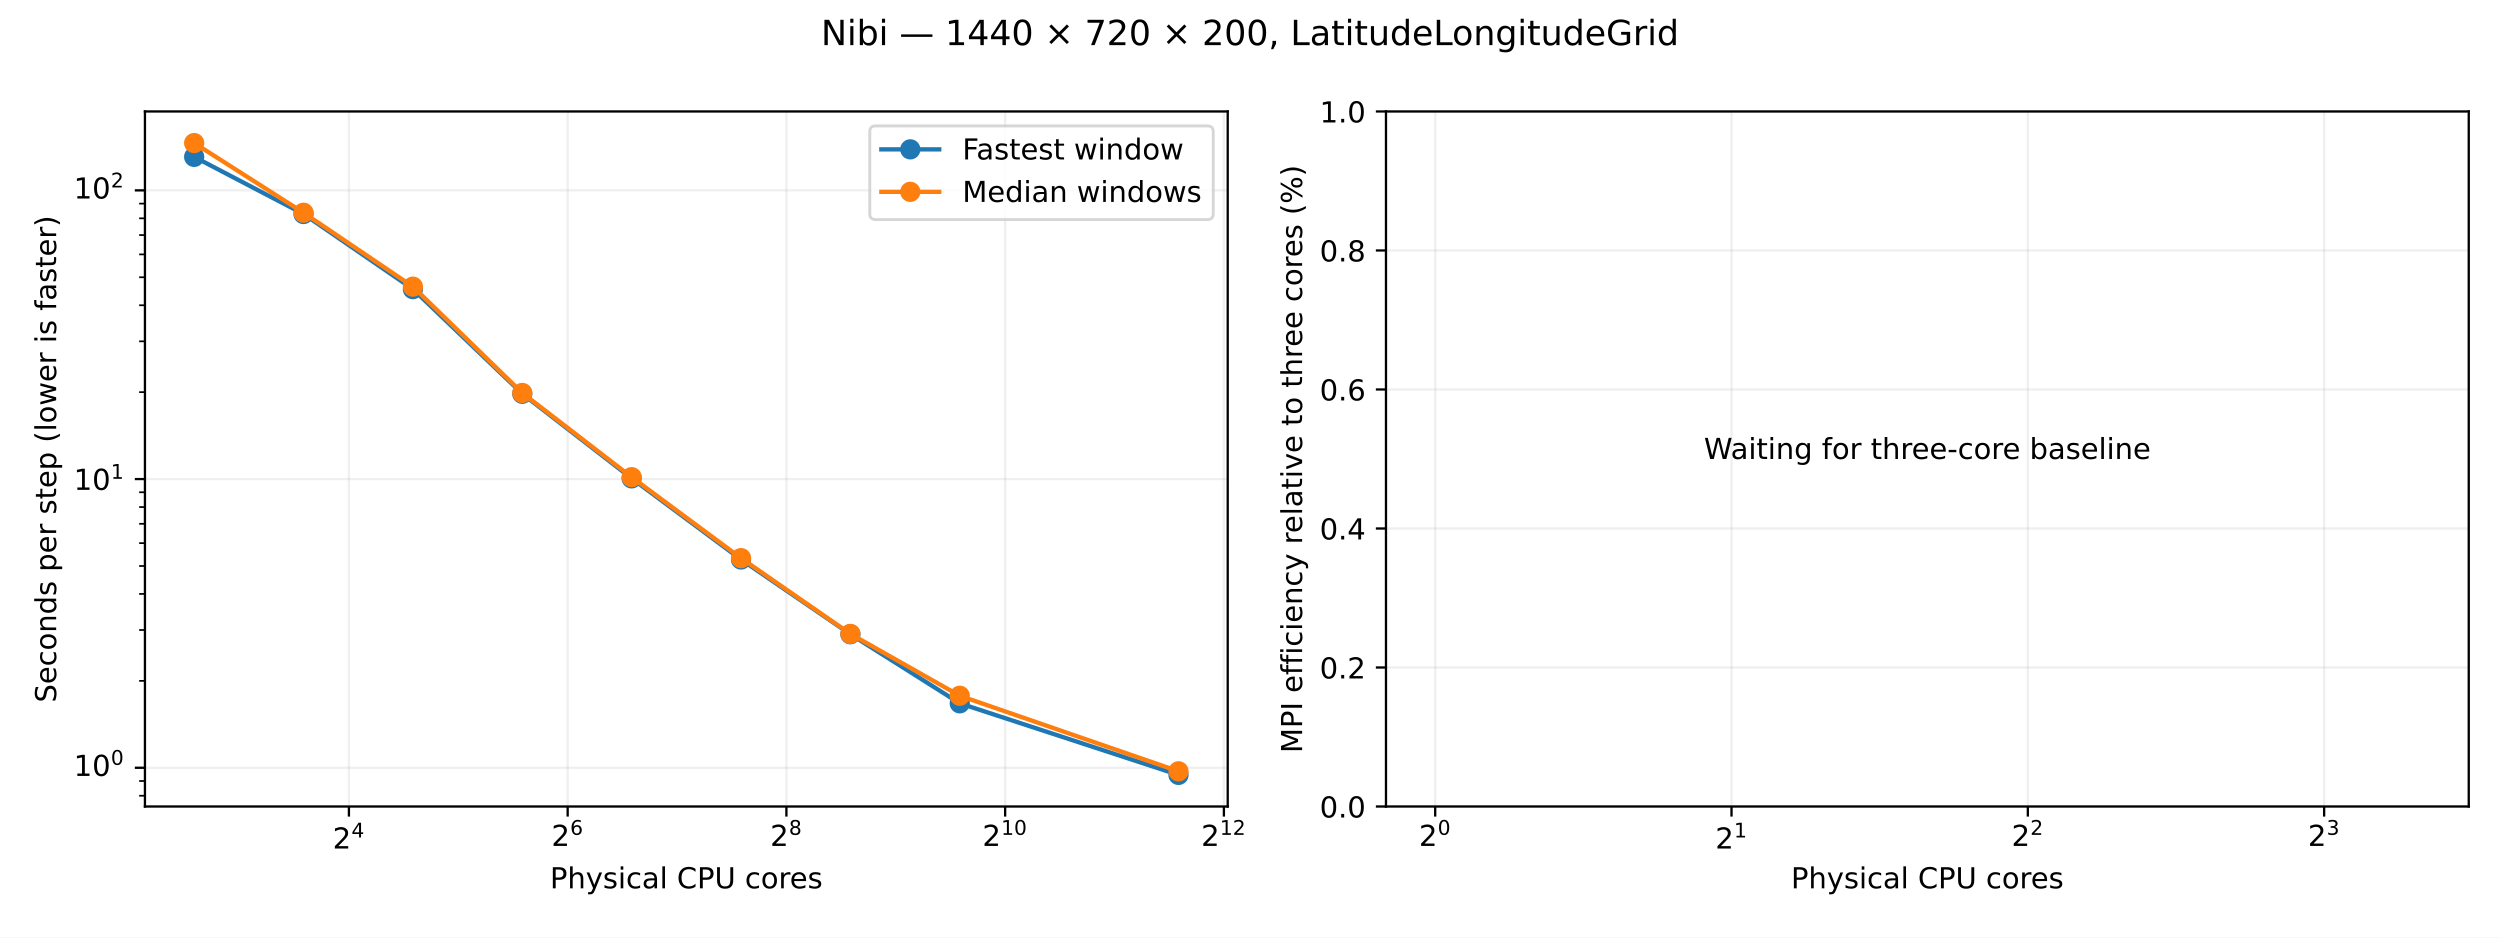
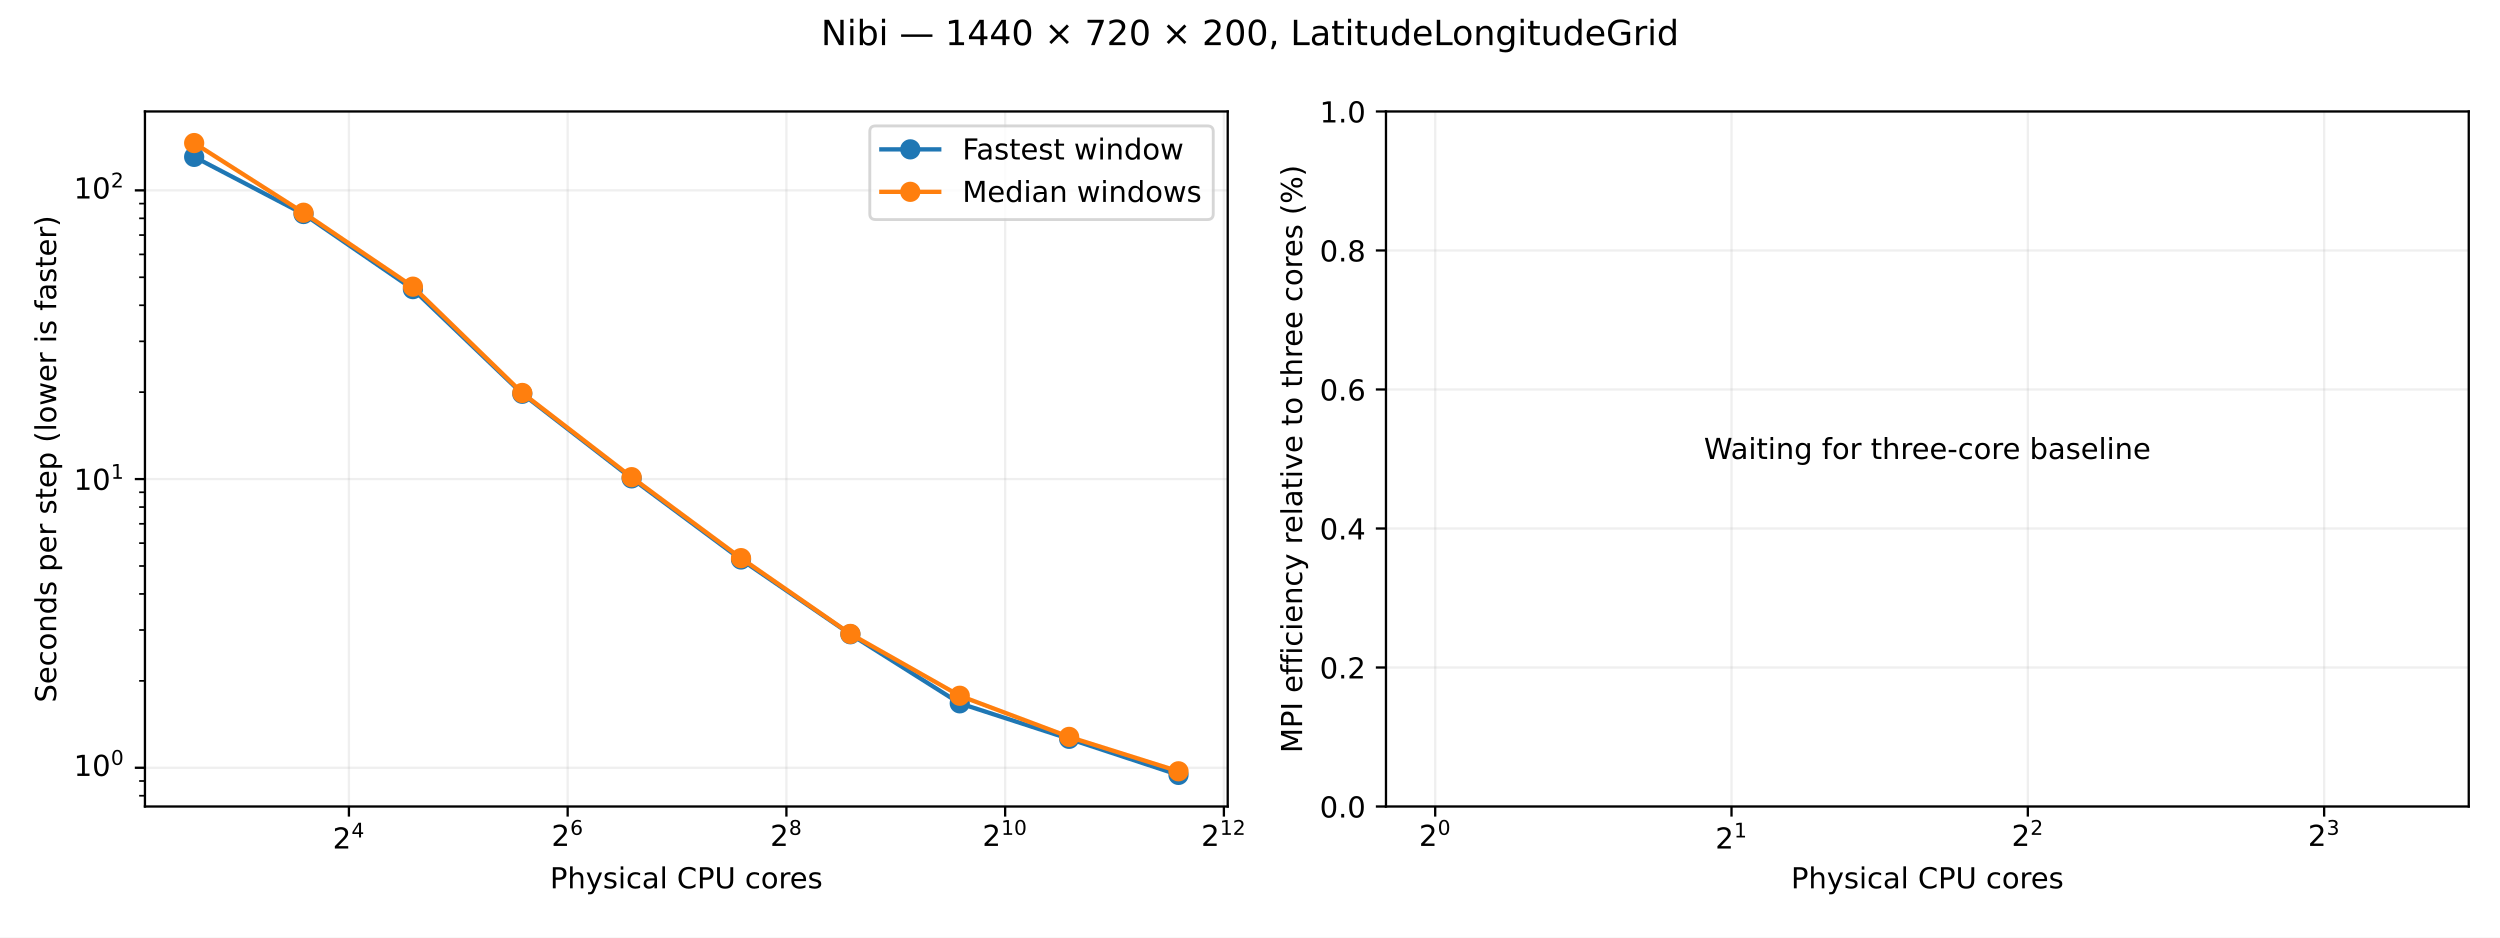
<svg xmlns="http://www.w3.org/2000/svg" xmlns:xlink="http://www.w3.org/1999/xlink" width="864pt" height="324pt" viewBox="0 0 864 324" version="1.1">
  <defs>
    <style type="text/css">*{stroke-linejoin: round; stroke-linecap: butt}</style>
  </defs>
  <g id="figure_1">
    <g id="patch_1">
      <path d="M 0 324 L 864 324 L 864 0 L 0 0 z " style="fill: #ffffff" />
    </g>
    <g id="axes_1">
      <g id="patch_2">
        <path d="M 50.093 278.728 L 424.298 278.728 L 424.298 38.52 L 50.093 38.52 z " style="fill: #ffffff" />
      </g>
      <g id="matplotlib.axis_1">
        <g id="xtick_1">
          <g id="line2d_1">
            <path d="M 120.588 278.728 L 120.588 38.52 " clip-path="url(#pc02e45f449)" style="fill: none; stroke: #b0b0b0; stroke-opacity: 0.2; stroke-width: 0.8; stroke-linecap: square" />
          </g>
          <g id="line2d_2">
            <defs>
              <path id="mfa1427183e" d="M 0 0 L 0 3.5 " style="stroke: #000000; stroke-width: 0.8" />
            </defs>
            <g>
              <use xlink:href="#mfa1427183e" x="120.588" y="278.728" style="stroke: #000000; stroke-width: 0.8" />
            </g>
          </g>
          <g id="text_1">
            <g transform="translate(114.9883 293.3264)">
              <text>
                <tspan x="0" y="-0.064" style="font-size: 10px; font-family: 'DejaVu Sans'">2</tspan>
                <tspan x="6.458" y="-3.892" style="font-size: 7px; font-family: 'DejaVu Sans'">4</tspan>
              </text>
            </g>
          </g>
        </g>
        <g id="xtick_2">
          <g id="line2d_3">
            <path d="M 196.185 278.728 L 196.185 38.52 " clip-path="url(#pc02e45f449)" style="fill: none; stroke: #b0b0b0; stroke-opacity: 0.2; stroke-width: 0.8; stroke-linecap: square" />
          </g>
          <g id="line2d_4">
            <g>
              <use xlink:href="#mfa1427183e" x="196.185" y="278.728" style="stroke: #000000; stroke-width: 0.8" />
            </g>
          </g>
          <g id="text_2">
            <g transform="translate(190.5853 293.3264)">
              <text>
                <tspan x="0" y="-0.977" style="font-size: 10px; font-family: 'DejaVu Sans'">2</tspan>
                <tspan x="6.458" y="-4.805" style="font-size: 7px; font-family: 'DejaVu Sans'">6</tspan>
              </text>
            </g>
          </g>
        </g>
        <g id="xtick_3">
          <g id="line2d_5">
            <path d="M 271.782 278.728 L 271.782 38.52 " clip-path="url(#pc02e45f449)" style="fill: none; stroke: #b0b0b0; stroke-opacity: 0.2; stroke-width: 0.8; stroke-linecap: square" />
          </g>
          <g id="line2d_6">
            <g>
              <use xlink:href="#mfa1427183e" x="271.782" y="278.728" style="stroke: #000000; stroke-width: 0.8" />
            </g>
          </g>
          <g id="text_3">
            <g transform="translate(266.1824 293.3264)">
              <text>
                <tspan x="0" y="-0.977" style="font-size: 10px; font-family: 'DejaVu Sans'">2</tspan>
                <tspan x="6.458" y="-4.805" style="font-size: 7px; font-family: 'DejaVu Sans'">8</tspan>
              </text>
            </g>
          </g>
        </g>
        <g id="xtick_4">
          <g id="line2d_7">
            <path d="M 347.379 278.728 L 347.379 38.52 " clip-path="url(#pc02e45f449)" style="fill: none; stroke: #b0b0b0; stroke-opacity: 0.2; stroke-width: 0.8; stroke-linecap: square" />
          </g>
          <g id="line2d_8">
            <g>
              <use xlink:href="#mfa1427183e" x="347.379" y="278.728" style="stroke: #000000; stroke-width: 0.8" />
            </g>
          </g>
          <g id="text_4">
            <g transform="translate(339.5294 293.3264)">
              <text>
                <tspan x="0" y="-0.977" style="font-size: 10px; font-family: 'DejaVu Sans'">2</tspan>
                <tspan x="6.458" y="-4.805" style="font-size: 7px; font-family: 'DejaVu Sans'">1</tspan>
                <tspan x="10.912" y="-4.805" style="font-size: 7px; font-family: 'DejaVu Sans'">0</tspan>
              </text>
            </g>
          </g>
        </g>
        <g id="xtick_5">
          <g id="line2d_9">
            <path d="M 422.976 278.728 L 422.976 38.52 " clip-path="url(#pc02e45f449)" style="fill: none; stroke: #b0b0b0; stroke-opacity: 0.2; stroke-width: 0.8; stroke-linecap: square" />
          </g>
          <g id="line2d_10">
            <g>
              <use xlink:href="#mfa1427183e" x="422.976" y="278.728" style="stroke: #000000; stroke-width: 0.8" />
            </g>
          </g>
          <g id="text_5">
            <g transform="translate(415.1264 293.3264)">
              <text>
                <tspan x="0" y="-0.977" style="font-size: 10px; font-family: 'DejaVu Sans'">2</tspan>
                <tspan x="6.458" y="-4.805" style="font-size: 7px; font-family: 'DejaVu Sans'">1</tspan>
                <tspan x="10.912" y="-4.805" style="font-size: 7px; font-family: 'DejaVu Sans'">2</tspan>
              </text>
            </g>
          </g>
        </g>
        <g id="text_6">
          <text style="font-size: 10px; font-family: 'DejaVu Sans', 'Bitstream Vera Sans', 'Computer Modern Sans Serif', 'Lucida Grande', 'Verdana', 'Geneva', 'Lucid', 'Arial', 'Helvetica', 'Avant Garde', sans-serif; text-anchor: middle" x="237.195" y="307.005" transform="rotate(-0 237.1953 307.0046)">Physical CPU cores</text>
        </g>
      </g>
      <g id="matplotlib.axis_2">
        <g id="ytick_1">
          <g id="line2d_11">
            <path d="M 50.093 265.339 L 424.298 265.339 " clip-path="url(#pc02e45f449)" style="fill: none; stroke: #b0b0b0; stroke-opacity: 0.2; stroke-width: 0.8; stroke-linecap: square" />
          </g>
          <g id="line2d_12">
            <defs>
              <path id="m72e51c41a5" d="M 0 0 L -3.5 0 " style="stroke: #000000; stroke-width: 0.8" />
            </defs>
            <g>
              <use xlink:href="#m72e51c41a5" x="50.093" y="265.339" style="stroke: #000000; stroke-width: 0.8" />
            </g>
          </g>
          <g id="text_7">
            <g transform="translate(25.49269 269.1381)">
              <text>
                <tspan x="0" y="-0.977" style="font-size: 10px; font-family: 'DejaVu Sans'">1</tspan>
                <tspan x="6.362" y="-0.977" style="font-size: 10px; font-family: 'DejaVu Sans'">0</tspan>
                <tspan x="12.82" y="-4.805" style="font-size: 7px; font-family: 'DejaVu Sans'">0</tspan>
              </text>
            </g>
          </g>
        </g>
        <g id="ytick_2">
          <g id="line2d_13">
            <path d="M 50.093 165.566 L 424.298 165.566 " clip-path="url(#pc02e45f449)" style="fill: none; stroke: #b0b0b0; stroke-opacity: 0.2; stroke-width: 0.8; stroke-linecap: square" />
          </g>
          <g id="line2d_14">
            <g>
              <use xlink:href="#m72e51c41a5" x="50.093" y="165.566" style="stroke: #000000; stroke-width: 0.8" />
            </g>
          </g>
          <g id="text_8">
            <g transform="translate(25.49269 169.3655)">
              <text>
                <tspan x="0" y="-0.064" style="font-size: 10px; font-family: 'DejaVu Sans'">1</tspan>
                <tspan x="6.362" y="-0.064" style="font-size: 10px; font-family: 'DejaVu Sans'">0</tspan>
                <tspan x="12.82" y="-3.892" style="font-size: 7px; font-family: 'DejaVu Sans'">1</tspan>
              </text>
            </g>
          </g>
        </g>
        <g id="ytick_3">
          <g id="line2d_15">
            <path d="M 50.093 65.794 L 424.298 65.794 " clip-path="url(#pc02e45f449)" style="fill: none; stroke: #b0b0b0; stroke-opacity: 0.2; stroke-width: 0.8; stroke-linecap: square" />
          </g>
          <g id="line2d_16">
            <g>
              <use xlink:href="#m72e51c41a5" x="50.093" y="65.794" style="stroke: #000000; stroke-width: 0.8" />
            </g>
          </g>
          <g id="text_9">
            <g transform="translate(25.49269 69.59297)">
              <text>
                <tspan x="0" y="-0.977" style="font-size: 10px; font-family: 'DejaVu Sans'">1</tspan>
                <tspan x="6.362" y="-0.977" style="font-size: 10px; font-family: 'DejaVu Sans'">0</tspan>
                <tspan x="12.82" y="-4.805" style="font-size: 7px; font-family: 'DejaVu Sans'">2</tspan>
              </text>
            </g>
          </g>
        </g>
        <g id="ytick_4">
          <g id="line2d_17">
            <defs>
              <path id="m0f9271fee5" d="M 0 0 L -2 0 " style="stroke: #000000; stroke-width: 0.6" />
            </defs>
            <g>
              <use xlink:href="#m0f9271fee5" x="50.093" y="275.008" style="stroke: #000000; stroke-width: 0.6" />
            </g>
          </g>
        </g>
        <g id="ytick_5">
          <g id="line2d_18">
            <g>
              <use xlink:href="#m0f9271fee5" x="50.093" y="269.904" style="stroke: #000000; stroke-width: 0.6" />
            </g>
          </g>
        </g>
        <g id="ytick_6">
          <g id="line2d_19">
            <g>
              <use xlink:href="#m0f9271fee5" x="50.093" y="235.304" style="stroke: #000000; stroke-width: 0.6" />
            </g>
          </g>
        </g>
        <g id="ytick_7">
          <g id="line2d_20">
            <g>
              <use xlink:href="#m0f9271fee5" x="50.093" y="217.735" style="stroke: #000000; stroke-width: 0.6" />
            </g>
          </g>
        </g>
        <g id="ytick_8">
          <g id="line2d_21">
            <g>
              <use xlink:href="#m0f9271fee5" x="50.093" y="205.27" style="stroke: #000000; stroke-width: 0.6" />
            </g>
          </g>
        </g>
        <g id="ytick_9">
          <g id="line2d_22">
            <g>
              <use xlink:href="#m0f9271fee5" x="50.093" y="195.601" style="stroke: #000000; stroke-width: 0.6" />
            </g>
          </g>
        </g>
        <g id="ytick_10">
          <g id="line2d_23">
            <g>
              <use xlink:href="#m0f9271fee5" x="50.093" y="187.701" style="stroke: #000000; stroke-width: 0.6" />
            </g>
          </g>
        </g>
        <g id="ytick_11">
          <g id="line2d_24">
            <g>
              <use xlink:href="#m0f9271fee5" x="50.093" y="181.021" style="stroke: #000000; stroke-width: 0.6" />
            </g>
          </g>
        </g>
        <g id="ytick_12">
          <g id="line2d_25">
            <g>
              <use xlink:href="#m0f9271fee5" x="50.093" y="175.235" style="stroke: #000000; stroke-width: 0.6" />
            </g>
          </g>
        </g>
        <g id="ytick_13">
          <g id="line2d_26">
            <g>
              <use xlink:href="#m0f9271fee5" x="50.093" y="170.132" style="stroke: #000000; stroke-width: 0.6" />
            </g>
          </g>
        </g>
        <g id="ytick_14">
          <g id="line2d_27">
            <g>
              <use xlink:href="#m0f9271fee5" x="50.093" y="135.532" style="stroke: #000000; stroke-width: 0.6" />
            </g>
          </g>
        </g>
        <g id="ytick_15">
          <g id="line2d_28">
            <g>
              <use xlink:href="#m0f9271fee5" x="50.093" y="117.963" style="stroke: #000000; stroke-width: 0.6" />
            </g>
          </g>
        </g>
        <g id="ytick_16">
          <g id="line2d_29">
            <g>
              <use xlink:href="#m0f9271fee5" x="50.093" y="105.497" style="stroke: #000000; stroke-width: 0.6" />
            </g>
          </g>
        </g>
        <g id="ytick_17">
          <g id="line2d_30">
            <g>
              <use xlink:href="#m0f9271fee5" x="50.093" y="95.828" style="stroke: #000000; stroke-width: 0.6" />
            </g>
          </g>
        </g>
        <g id="ytick_18">
          <g id="line2d_31">
            <g>
              <use xlink:href="#m0f9271fee5" x="50.093" y="87.928" style="stroke: #000000; stroke-width: 0.6" />
            </g>
          </g>
        </g>
        <g id="ytick_19">
          <g id="line2d_32">
            <g>
              <use xlink:href="#m0f9271fee5" x="50.093" y="81.249" style="stroke: #000000; stroke-width: 0.6" />
            </g>
          </g>
        </g>
        <g id="ytick_20">
          <g id="line2d_33">
            <g>
              <use xlink:href="#m0f9271fee5" x="50.093" y="75.463" style="stroke: #000000; stroke-width: 0.6" />
            </g>
          </g>
        </g>
        <g id="ytick_21">
          <g id="line2d_34">
            <g>
              <use xlink:href="#m0f9271fee5" x="50.093" y="70.359" style="stroke: #000000; stroke-width: 0.6" />
            </g>
          </g>
        </g>
        <g id="text_10">
          <text style="font-size: 10px; font-family: 'DejaVu Sans', 'Bitstream Vera Sans', 'Computer Modern Sans Serif', 'Lucida Grande', 'Verdana', 'Geneva', 'Lucid', 'Arial', 'Helvetica', 'Avant Garde', sans-serif; text-anchor: middle" x="19.413" y="158.624" transform="rotate(-90 19.413 158.624)">Seconds per step (lower is faster)</text>
        </g>
      </g>
      <g id="line2d_35">
-         <path d="M 67.102 54.218 L 104.901 73.965 L 142.699 99.922 L 180.498 136.092 L 218.296 165.33 L 256.095 193.364 L 293.893 219.202 L 331.692 243.072 L 407.289 267.809 " clip-path="url(#pc02e45f449)" style="fill: none; stroke: #1f77b4; stroke-width: 1.5; stroke-linecap: square" />
+         <path d="M 67.102 54.218 L 104.901 73.965 L 142.699 99.922 L 180.498 136.092 L 218.296 165.33 L 256.095 193.364 L 293.893 219.202 L 331.692 243.072 L 369.49 255.341 L 407.289 267.809 " clip-path="url(#pc02e45f449)" style="fill: none; stroke: #1f77b4; stroke-width: 1.5; stroke-linecap: square" />
        <defs>
          <path id="mec588faf40" d="M 0 3 C 0.796 3 1.559 2.684 2.121 2.121 C 2.684 1.559 3 0.796 3 0 C 3 -0.796 2.684 -1.559 2.121 -2.121 C 1.559 -2.684 0.796 -3 0 -3 C -0.796 -3 -1.559 -2.684 -2.121 -2.121 C -2.684 -1.559 -3 -0.796 -3 0 C -3 0.796 -2.684 1.559 -2.121 2.121 C -1.559 2.684 -0.796 3 0 3 z " style="stroke: #1f77b4" />
        </defs>
        <g clip-path="url(#pc02e45f449)">
          <use xlink:href="#mec588faf40" x="67.102" y="54.218" style="fill: #1f77b4; stroke: #1f77b4" />
          <use xlink:href="#mec588faf40" x="104.901" y="73.965" style="fill: #1f77b4; stroke: #1f77b4" />
          <use xlink:href="#mec588faf40" x="142.699" y="99.922" style="fill: #1f77b4; stroke: #1f77b4" />
          <use xlink:href="#mec588faf40" x="180.498" y="136.092" style="fill: #1f77b4; stroke: #1f77b4" />
          <use xlink:href="#mec588faf40" x="218.296" y="165.33" style="fill: #1f77b4; stroke: #1f77b4" />
          <use xlink:href="#mec588faf40" x="256.095" y="193.364" style="fill: #1f77b4; stroke: #1f77b4" />
          <use xlink:href="#mec588faf40" x="293.893" y="219.202" style="fill: #1f77b4; stroke: #1f77b4" />
          <use xlink:href="#mec588faf40" x="331.692" y="243.072" style="fill: #1f77b4; stroke: #1f77b4" />
+           <use xlink:href="#mec588faf40" x="369.49" y="255.341" style="fill: #1f77b4; stroke: #1f77b4" />
          <use xlink:href="#mec588faf40" x="407.289" y="267.809" style="fill: #1f77b4; stroke: #1f77b4" />
        </g>
      </g>
      <g id="line2d_36">
-         <path d="M 67.102 49.439 L 104.901 73.521 L 142.699 99.071 L 180.498 135.804 L 218.296 164.906 L 256.095 192.89 L 293.893 219.082 L 331.692 240.454 L 407.289 266.562 " clip-path="url(#pc02e45f449)" style="fill: none; stroke: #ff7f0e; stroke-width: 1.5; stroke-linecap: square" />
+         <path d="M 67.102 49.439 L 104.901 73.521 L 142.699 99.071 L 180.498 135.804 L 218.296 164.906 L 256.095 192.89 L 293.893 219.082 L 331.692 240.454 L 369.49 254.669 L 407.289 266.562 " clip-path="url(#pc02e45f449)" style="fill: none; stroke: #ff7f0e; stroke-width: 1.5; stroke-linecap: square" />
        <defs>
          <path id="me001b4771e" d="M 0 3 C 0.796 3 1.559 2.684 2.121 2.121 C 2.684 1.559 3 0.796 3 0 C 3 -0.796 2.684 -1.559 2.121 -2.121 C 1.559 -2.684 0.796 -3 0 -3 C -0.796 -3 -1.559 -2.684 -2.121 -2.121 C -2.684 -1.559 -3 -0.796 -3 0 C -3 0.796 -2.684 1.559 -2.121 2.121 C -1.559 2.684 -0.796 3 0 3 z " style="stroke: #ff7f0e" />
        </defs>
        <g clip-path="url(#pc02e45f449)">
          <use xlink:href="#me001b4771e" x="67.102" y="49.439" style="fill: #ff7f0e; stroke: #ff7f0e" />
          <use xlink:href="#me001b4771e" x="104.901" y="73.521" style="fill: #ff7f0e; stroke: #ff7f0e" />
          <use xlink:href="#me001b4771e" x="142.699" y="99.071" style="fill: #ff7f0e; stroke: #ff7f0e" />
          <use xlink:href="#me001b4771e" x="180.498" y="135.804" style="fill: #ff7f0e; stroke: #ff7f0e" />
          <use xlink:href="#me001b4771e" x="218.296" y="164.906" style="fill: #ff7f0e; stroke: #ff7f0e" />
          <use xlink:href="#me001b4771e" x="256.095" y="192.89" style="fill: #ff7f0e; stroke: #ff7f0e" />
          <use xlink:href="#me001b4771e" x="293.893" y="219.082" style="fill: #ff7f0e; stroke: #ff7f0e" />
          <use xlink:href="#me001b4771e" x="331.692" y="240.454" style="fill: #ff7f0e; stroke: #ff7f0e" />
+           <use xlink:href="#me001b4771e" x="369.49" y="254.669" style="fill: #ff7f0e; stroke: #ff7f0e" />
          <use xlink:href="#me001b4771e" x="407.289" y="266.562" style="fill: #ff7f0e; stroke: #ff7f0e" />
        </g>
      </g>
      <g id="patch_3">
        <path d="M 50.093 278.728 L 50.093 38.52 " style="fill: none; stroke: #000000; stroke-width: 0.8; stroke-linejoin: miter; stroke-linecap: square" />
      </g>
      <g id="patch_4">
        <path d="M 424.298 278.728 L 424.298 38.52 " style="fill: none; stroke: #000000; stroke-width: 0.8; stroke-linejoin: miter; stroke-linecap: square" />
      </g>
      <g id="patch_5">
        <path d="M 50.093 278.728 L 424.298 278.728 " style="fill: none; stroke: #000000; stroke-width: 0.8; stroke-linejoin: miter; stroke-linecap: square" />
      </g>
      <g id="patch_6">
        <path d="M 50.093 38.52 L 424.298 38.52 " style="fill: none; stroke: #000000; stroke-width: 0.8; stroke-linejoin: miter; stroke-linecap: square" />
      </g>
      <g id="legend_1">
        <g id="patch_7">
          <path d="M 302.598 75.876 L 417.298 75.876 Q 419.298 75.876 419.298 73.876 L 419.298 45.52 Q 419.298 43.52 417.298 43.52 L 302.598 43.52 Q 300.598 43.52 300.598 45.52 L 300.598 73.876 Q 300.598 75.876 302.598 75.876 z " style="fill: #ffffff; opacity: 0.8; stroke: #cccccc; stroke-linejoin: miter" />
        </g>
        <g id="line2d_37">
          <path d="M 304.598 51.618 L 314.598 51.618 L 324.598 51.618 " style="fill: none; stroke: #1f77b4; stroke-width: 1.5; stroke-linecap: square" />
          <g>
            <use xlink:href="#mec588faf40" x="314.598" y="51.618" style="fill: #1f77b4; stroke: #1f77b4" />
          </g>
        </g>
        <g id="text_11">
          <text style="font-size: 10px; font-family: 'DejaVu Sans', 'Bitstream Vera Sans', 'Computer Modern Sans Serif', 'Lucida Grande', 'Verdana', 'Geneva', 'Lucid', 'Arial', 'Helvetica', 'Avant Garde', sans-serif; text-anchor: start" x="332.598" y="55.118" transform="rotate(-0 332.5979 55.11844)">Fastest window</text>
        </g>
        <g id="line2d_38">
          <path d="M 304.598 66.297 L 314.598 66.297 L 324.598 66.297 " style="fill: none; stroke: #ff7f0e; stroke-width: 1.5; stroke-linecap: square" />
          <g>
            <use xlink:href="#me001b4771e" x="314.598" y="66.297" style="fill: #ff7f0e; stroke: #ff7f0e" />
          </g>
        </g>
        <g id="text_12">
          <text style="font-size: 10px; font-family: 'DejaVu Sans', 'Bitstream Vera Sans', 'Computer Modern Sans Serif', 'Lucida Grande', 'Verdana', 'Geneva', 'Lucid', 'Arial', 'Helvetica', 'Avant Garde', sans-serif; text-anchor: start" x="332.598" y="69.797" transform="rotate(-0 332.5979 69.79656)">Median windows</text>
        </g>
      </g>
    </g>
    <g id="axes_2">
      <g id="patch_8">
        <path d="M 478.995 278.728 L 853.2 278.728 L 853.2 38.52 L 478.995 38.52 z " style="fill: #ffffff" />
      </g>
      <g id="matplotlib.axis_3">
        <g id="xtick_6">
          <g id="line2d_39">
            <path d="M 496.004 278.728 L 496.004 38.52 " clip-path="url(#paabda317c8)" style="fill: none; stroke: #b0b0b0; stroke-opacity: 0.2; stroke-width: 0.8; stroke-linecap: square" />
          </g>
          <g id="line2d_40">
            <g>
              <use xlink:href="#mfa1427183e" x="496.004" y="278.728" style="stroke: #000000; stroke-width: 0.8" />
            </g>
          </g>
          <g id="text_13">
            <g transform="translate(490.4041 293.3264)">
              <text>
                <tspan x="0" y="-0.977" style="font-size: 10px; font-family: 'DejaVu Sans'">2</tspan>
                <tspan x="6.458" y="-4.805" style="font-size: 7px; font-family: 'DejaVu Sans'">0</tspan>
              </text>
            </g>
          </g>
        </g>
        <g id="xtick_7">
          <g id="line2d_41">
            <path d="M 598.41 278.728 L 598.41 38.52 " clip-path="url(#paabda317c8)" style="fill: none; stroke: #b0b0b0; stroke-opacity: 0.2; stroke-width: 0.8; stroke-linecap: square" />
          </g>
          <g id="line2d_42">
            <g>
              <use xlink:href="#mfa1427183e" x="598.41" y="278.728" style="stroke: #000000; stroke-width: 0.8" />
            </g>
          </g>
          <g id="text_14">
            <g transform="translate(592.8104 293.3264)">
              <text>
                <tspan x="0" y="-0.064" style="font-size: 10px; font-family: 'DejaVu Sans'">2</tspan>
                <tspan x="6.458" y="-3.892" style="font-size: 7px; font-family: 'DejaVu Sans'">1</tspan>
              </text>
            </g>
          </g>
        </g>
        <g id="xtick_8">
          <g id="line2d_43">
            <path d="M 700.817 278.728 L 700.817 38.52 " clip-path="url(#paabda317c8)" style="fill: none; stroke: #b0b0b0; stroke-opacity: 0.2; stroke-width: 0.8; stroke-linecap: square" />
          </g>
          <g id="line2d_44">
            <g>
              <use xlink:href="#mfa1427183e" x="700.817" y="278.728" style="stroke: #000000; stroke-width: 0.8" />
            </g>
          </g>
          <g id="text_15">
            <g transform="translate(695.2168 293.3264)">
              <text>
                <tspan x="0" y="-0.977" style="font-size: 10px; font-family: 'DejaVu Sans'">2</tspan>
                <tspan x="6.458" y="-4.805" style="font-size: 7px; font-family: 'DejaVu Sans'">2</tspan>
              </text>
            </g>
          </g>
        </g>
        <g id="xtick_9">
          <g id="line2d_45">
            <path d="M 803.223 278.728 L 803.223 38.52 " clip-path="url(#paabda317c8)" style="fill: none; stroke: #b0b0b0; stroke-opacity: 0.2; stroke-width: 0.8; stroke-linecap: square" />
          </g>
          <g id="line2d_46">
            <g>
              <use xlink:href="#mfa1427183e" x="803.223" y="278.728" style="stroke: #000000; stroke-width: 0.8" />
            </g>
          </g>
          <g id="text_16">
            <g transform="translate(797.6232 293.3264)">
              <text>
                <tspan x="0" y="-0.977" style="font-size: 10px; font-family: 'DejaVu Sans'">2</tspan>
                <tspan x="6.458" y="-4.805" style="font-size: 7px; font-family: 'DejaVu Sans'">3</tspan>
              </text>
            </g>
          </g>
        </g>
        <g id="text_17">
          <text style="font-size: 10px; font-family: 'DejaVu Sans', 'Bitstream Vera Sans', 'Computer Modern Sans Serif', 'Lucida Grande', 'Verdana', 'Geneva', 'Lucid', 'Arial', 'Helvetica', 'Avant Garde', sans-serif; text-anchor: middle" x="666.097" y="307.005" transform="rotate(-0 666.0974 307.0046)">Physical CPU cores</text>
        </g>
      </g>
      <g id="matplotlib.axis_4">
        <g id="ytick_22">
          <g id="line2d_47">
            <path d="M 478.995 278.728 L 853.2 278.728 " clip-path="url(#paabda317c8)" style="fill: none; stroke: #b0b0b0; stroke-opacity: 0.2; stroke-width: 0.8; stroke-linecap: square" />
          </g>
          <g id="line2d_48">
            <g>
              <use xlink:href="#m72e51c41a5" x="478.995" y="278.728" style="stroke: #000000; stroke-width: 0.8" />
            </g>
          </g>
          <g id="text_18">
            <text style="font-size: 10px; font-family: 'DejaVu Sans', 'Bitstream Vera Sans', 'Computer Modern Sans Serif', 'Lucida Grande', 'Verdana', 'Geneva', 'Lucid', 'Arial', 'Helvetica', 'Avant Garde', sans-serif; text-anchor: end" x="471.995" y="282.527" transform="rotate(-0 471.9948 282.5272)">0.0</text>
          </g>
        </g>
        <g id="ytick_23">
          <g id="line2d_49">
            <path d="M 478.995 230.686 L 853.2 230.686 " clip-path="url(#paabda317c8)" style="fill: none; stroke: #b0b0b0; stroke-opacity: 0.2; stroke-width: 0.8; stroke-linecap: square" />
          </g>
          <g id="line2d_50">
            <g>
              <use xlink:href="#m72e51c41a5" x="478.995" y="230.686" style="stroke: #000000; stroke-width: 0.8" />
            </g>
          </g>
          <g id="text_19">
            <text style="font-size: 10px; font-family: 'DejaVu Sans', 'Bitstream Vera Sans', 'Computer Modern Sans Serif', 'Lucida Grande', 'Verdana', 'Geneva', 'Lucid', 'Arial', 'Helvetica', 'Avant Garde', sans-serif; text-anchor: end" x="471.995" y="234.486" transform="rotate(-0 471.9948 234.4856)">0.2</text>
          </g>
        </g>
        <g id="ytick_24">
          <g id="line2d_51">
            <path d="M 478.995 182.645 L 853.2 182.645 " clip-path="url(#paabda317c8)" style="fill: none; stroke: #b0b0b0; stroke-opacity: 0.2; stroke-width: 0.8; stroke-linecap: square" />
          </g>
          <g id="line2d_52">
            <g>
              <use xlink:href="#m72e51c41a5" x="478.995" y="182.645" style="stroke: #000000; stroke-width: 0.8" />
            </g>
          </g>
          <g id="text_20">
            <text style="font-size: 10px; font-family: 'DejaVu Sans', 'Bitstream Vera Sans', 'Computer Modern Sans Serif', 'Lucida Grande', 'Verdana', 'Geneva', 'Lucid', 'Arial', 'Helvetica', 'Avant Garde', sans-serif; text-anchor: end" x="471.995" y="186.444" transform="rotate(-0 471.9948 186.444)">0.4</text>
          </g>
        </g>
        <g id="ytick_25">
          <g id="line2d_53">
            <path d="M 478.995 134.603 L 853.2 134.603 " clip-path="url(#paabda317c8)" style="fill: none; stroke: #b0b0b0; stroke-opacity: 0.2; stroke-width: 0.8; stroke-linecap: square" />
          </g>
          <g id="line2d_54">
            <g>
              <use xlink:href="#m72e51c41a5" x="478.995" y="134.603" style="stroke: #000000; stroke-width: 0.8" />
            </g>
          </g>
          <g id="text_21">
            <text style="font-size: 10px; font-family: 'DejaVu Sans', 'Bitstream Vera Sans', 'Computer Modern Sans Serif', 'Lucida Grande', 'Verdana', 'Geneva', 'Lucid', 'Arial', 'Helvetica', 'Avant Garde', sans-serif; text-anchor: end" x="471.995" y="138.402" transform="rotate(-0 471.9948 138.4024)">0.6</text>
          </g>
        </g>
        <g id="ytick_26">
          <g id="line2d_55">
            <path d="M 478.995 86.562 L 853.2 86.562 " clip-path="url(#paabda317c8)" style="fill: none; stroke: #b0b0b0; stroke-opacity: 0.2; stroke-width: 0.8; stroke-linecap: square" />
          </g>
          <g id="line2d_56">
            <g>
              <use xlink:href="#m72e51c41a5" x="478.995" y="86.562" style="stroke: #000000; stroke-width: 0.8" />
            </g>
          </g>
          <g id="text_22">
            <text style="font-size: 10px; font-family: 'DejaVu Sans', 'Bitstream Vera Sans', 'Computer Modern Sans Serif', 'Lucida Grande', 'Verdana', 'Geneva', 'Lucid', 'Arial', 'Helvetica', 'Avant Garde', sans-serif; text-anchor: end" x="471.995" y="90.361" transform="rotate(-0 471.9948 90.36082)">0.8</text>
          </g>
        </g>
        <g id="ytick_27">
          <g id="line2d_57">
            <path d="M 478.995 38.52 L 853.2 38.52 " clip-path="url(#paabda317c8)" style="fill: none; stroke: #b0b0b0; stroke-opacity: 0.2; stroke-width: 0.8; stroke-linecap: square" />
          </g>
          <g id="line2d_58">
            <g>
              <use xlink:href="#m72e51c41a5" x="478.995" y="38.52" style="stroke: #000000; stroke-width: 0.8" />
            </g>
          </g>
          <g id="text_23">
            <text style="font-size: 10px; font-family: 'DejaVu Sans', 'Bitstream Vera Sans', 'Computer Modern Sans Serif', 'Lucida Grande', 'Verdana', 'Geneva', 'Lucid', 'Arial', 'Helvetica', 'Avant Garde', sans-serif; text-anchor: end" x="471.995" y="42.319" transform="rotate(-0 471.9948 42.31922)">1.0</text>
          </g>
        </g>
        <g id="text_24">
          <text style="font-size: 10px; font-family: 'DejaVu Sans', 'Bitstream Vera Sans', 'Computer Modern Sans Serif', 'Lucida Grande', 'Verdana', 'Geneva', 'Lucid', 'Arial', 'Helvetica', 'Avant Garde', sans-serif; text-anchor: middle" x="450.012" y="158.624" transform="rotate(-90 450.0119 158.624)">MPI efficiency relative to three cores (%)</text>
        </g>
      </g>
      <g id="patch_9">
        <path d="M 478.995 278.728 L 478.995 38.52 " style="fill: none; stroke: #000000; stroke-width: 0.8; stroke-linejoin: miter; stroke-linecap: square" />
      </g>
      <g id="patch_10">
        <path d="M 853.2 278.728 L 853.2 38.52 " style="fill: none; stroke: #000000; stroke-width: 0.8; stroke-linejoin: miter; stroke-linecap: square" />
      </g>
      <g id="patch_11">
        <path d="M 478.995 278.728 L 853.2 278.728 " style="fill: none; stroke: #000000; stroke-width: 0.8; stroke-linejoin: miter; stroke-linecap: square" />
      </g>
      <g id="patch_12">
        <path d="M 478.995 38.52 L 853.2 38.52 " style="fill: none; stroke: #000000; stroke-width: 0.8; stroke-linejoin: miter; stroke-linecap: square" />
      </g>
      <g id="text_25">
        <text style="font-size: 10px; font-family: 'DejaVu Sans', 'Bitstream Vera Sans', 'Computer Modern Sans Serif', 'Lucida Grande', 'Verdana', 'Geneva', 'Lucid', 'Arial', 'Helvetica', 'Avant Garde', sans-serif; text-anchor: middle" x="666.097" y="158.624" transform="rotate(-0 666.0974 158.624)">Waiting for three-core baseline</text>
      </g>
    </g>
    <g id="text_26">
      <text style="font-size: 12px; font-family: 'DejaVu Sans', 'Bitstream Vera Sans', 'Computer Modern Sans Serif', 'Lucida Grande', 'Verdana', 'Geneva', 'Lucid', 'Arial', 'Helvetica', 'Avant Garde', sans-serif; text-anchor: middle" x="432" y="15.598" transform="rotate(-0 432 15.59812)">Nibi — 1440 × 720 × 200, LatitudeLongitudeGrid</text>
    </g>
  </g>
  <defs>
    <clipPath id="pc02e45f449">
      <rect x="50.093" y="38.52" width="374.205" height="240.208" />
    </clipPath>
    <clipPath id="paabda317c8">
      <rect x="478.995" y="38.52" width="374.205" height="240.208" />
    </clipPath>
  </defs>
</svg>
